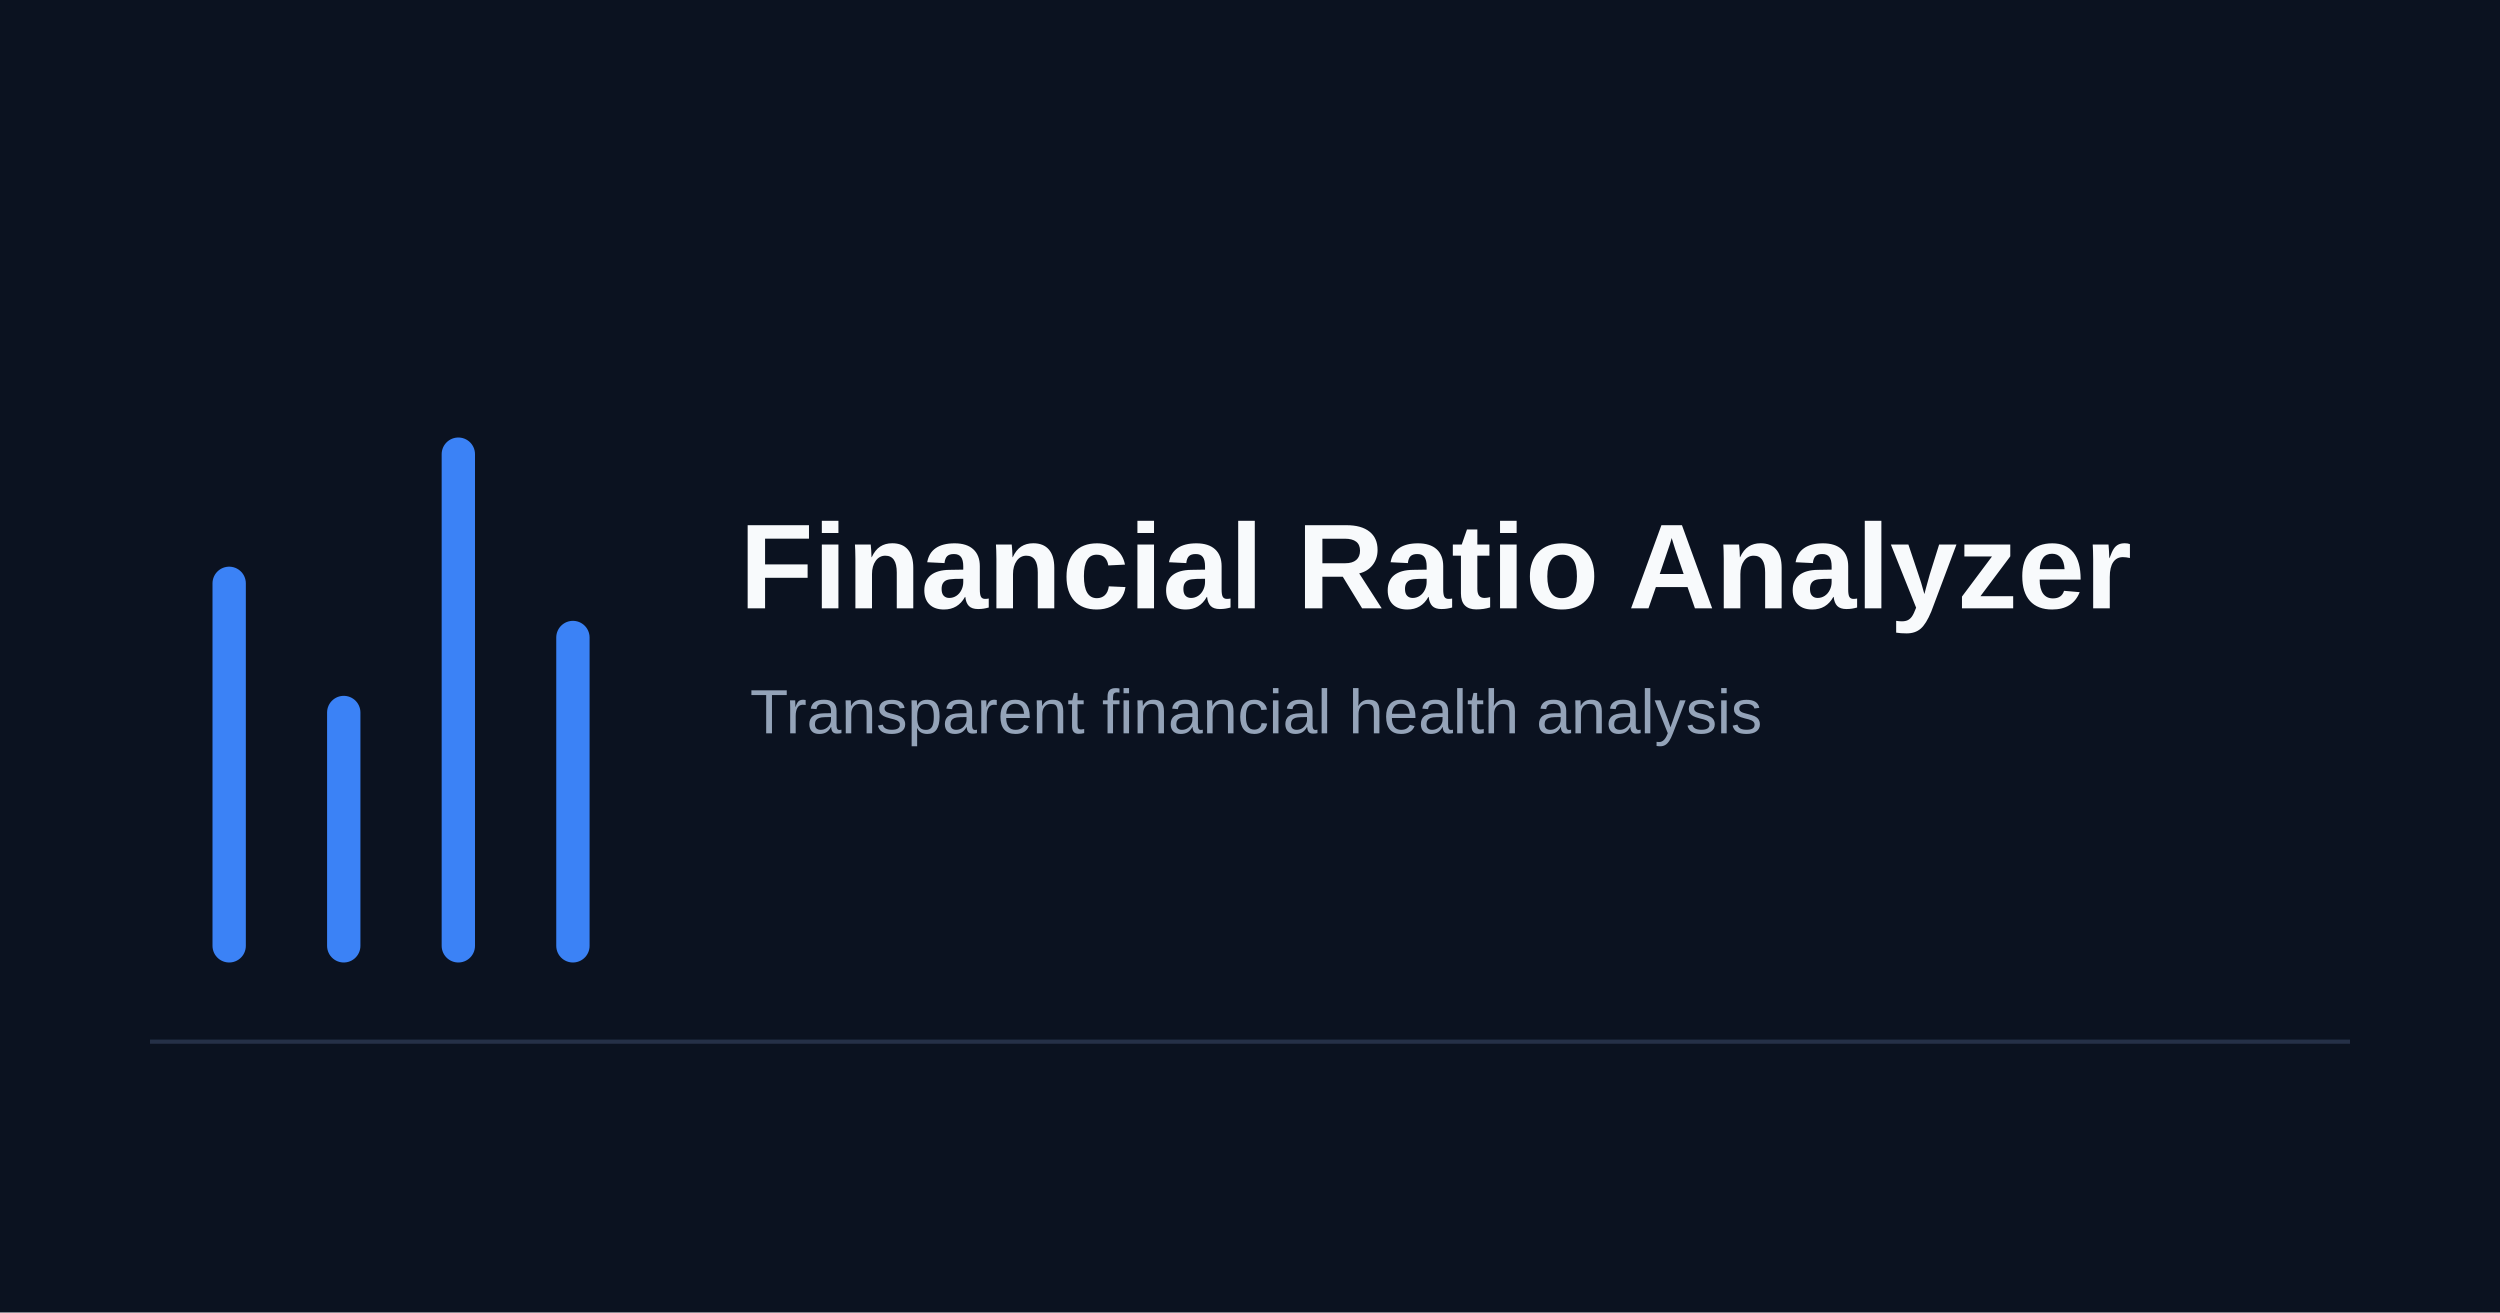
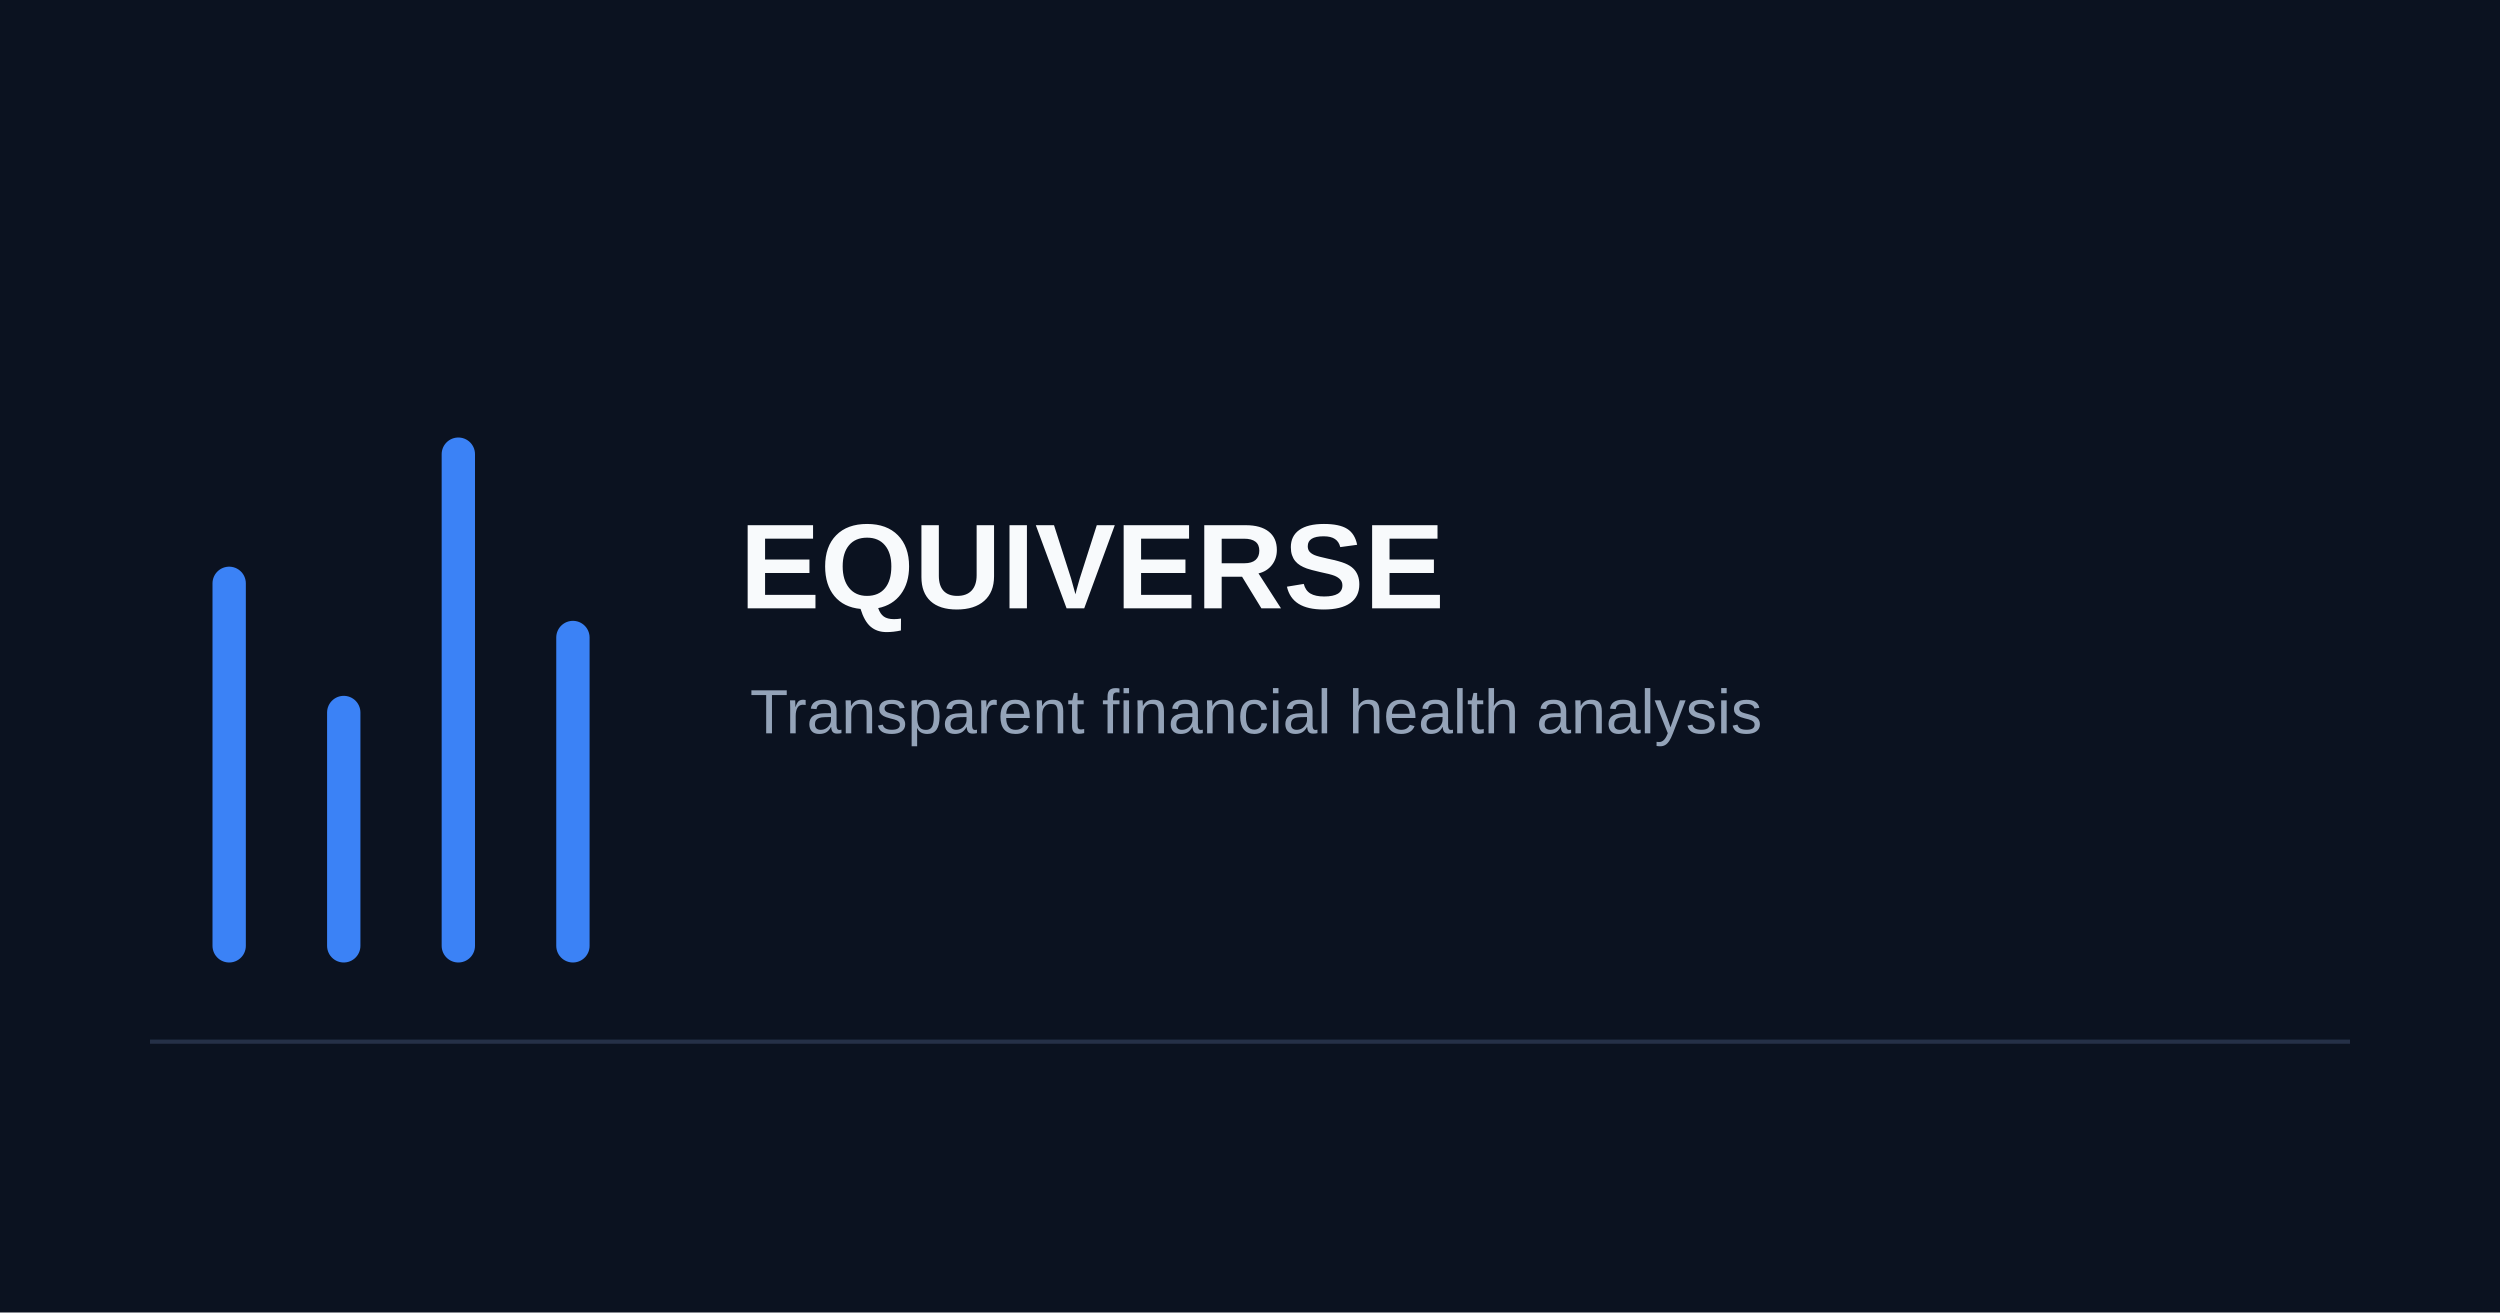
<svg xmlns="http://www.w3.org/2000/svg" width="1200" height="630" viewBox="0 0 1200 630">
  <rect width="1200" height="630" fill="#0b1220" />
  <path d="M72 500h1056" stroke="#253047" stroke-width="2" />
  <path d="M110 454V280M165 454V342M220 454V218M275 454V306" stroke="#3b82f6" stroke-width="16" stroke-linecap="round" />
-   <text x="355" y="292" fill="#f8fafc" font-family="Arial, sans-serif" font-size="58" font-weight="700">Financial Ratio Analyzer</text>
+   <text x="355" y="292" fill="#f8fafc" font-family="Arial, sans-serif" font-size="58" font-weight="700">EQUIVERSE</text>
  <text x="360" y="352" fill="#94a3b8" font-family="Arial, sans-serif" font-size="30">Transparent financial health analysis</text>
</svg>
